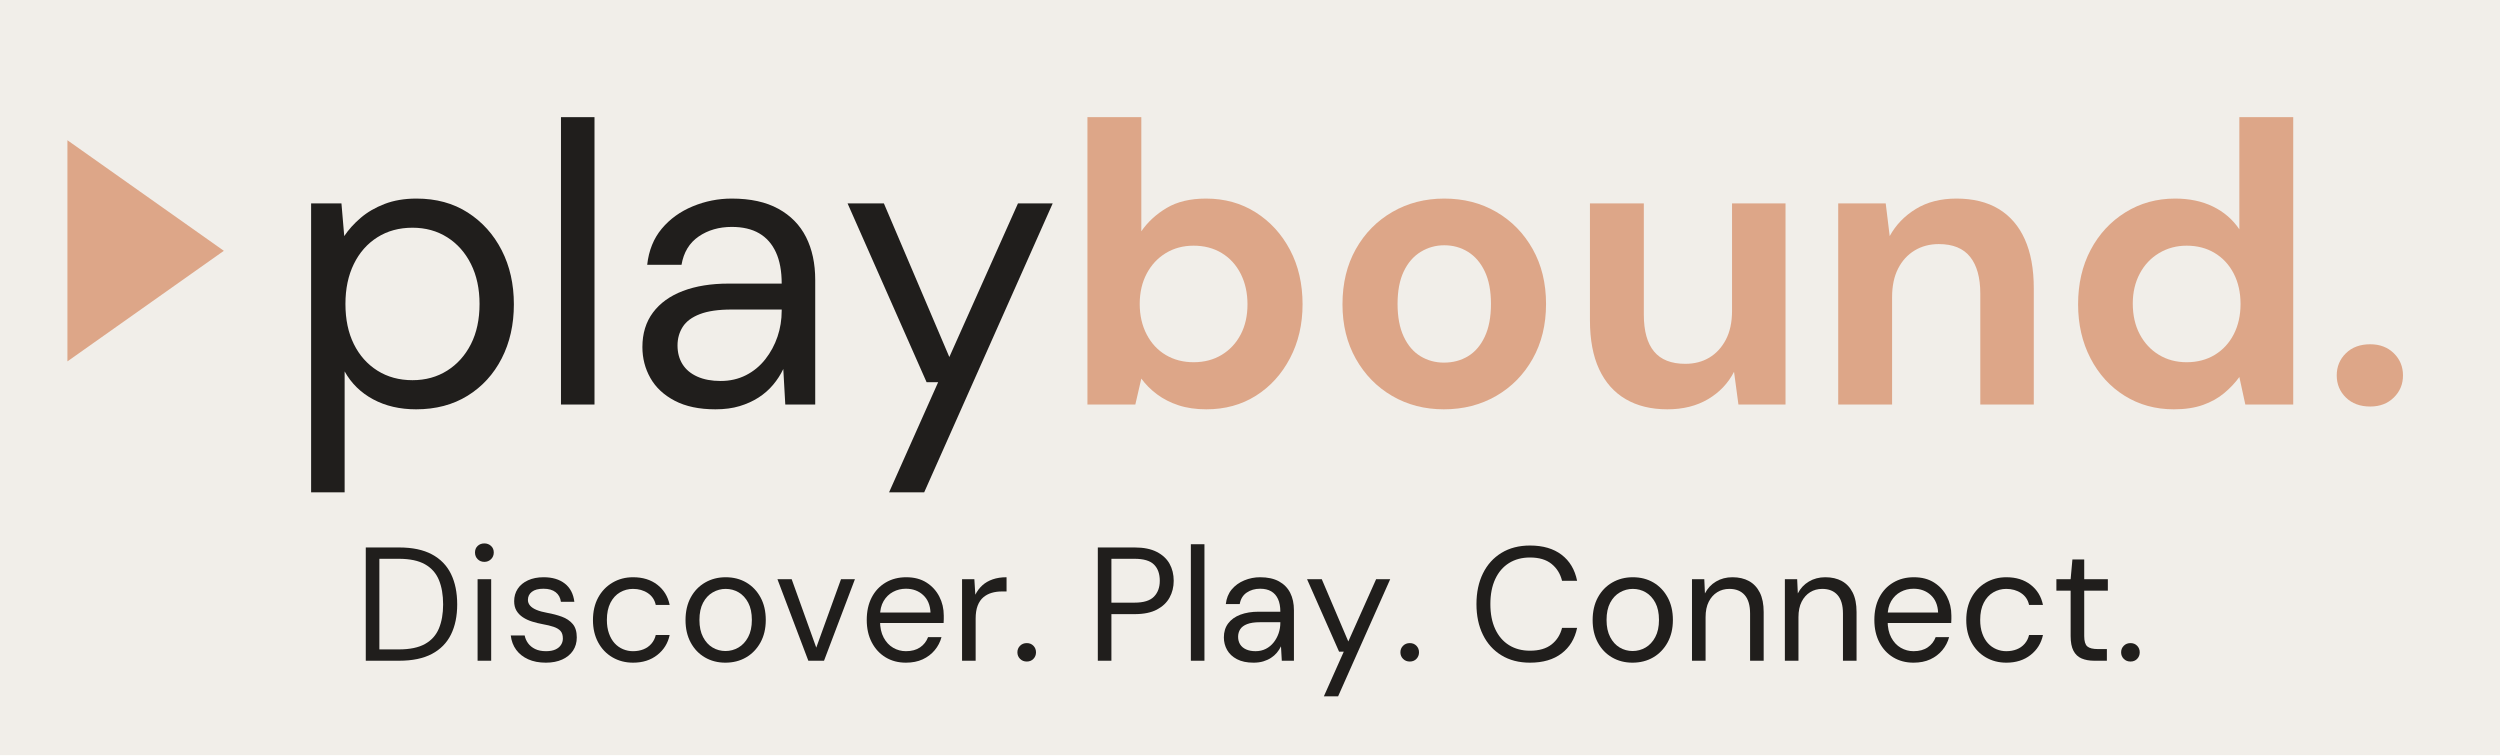
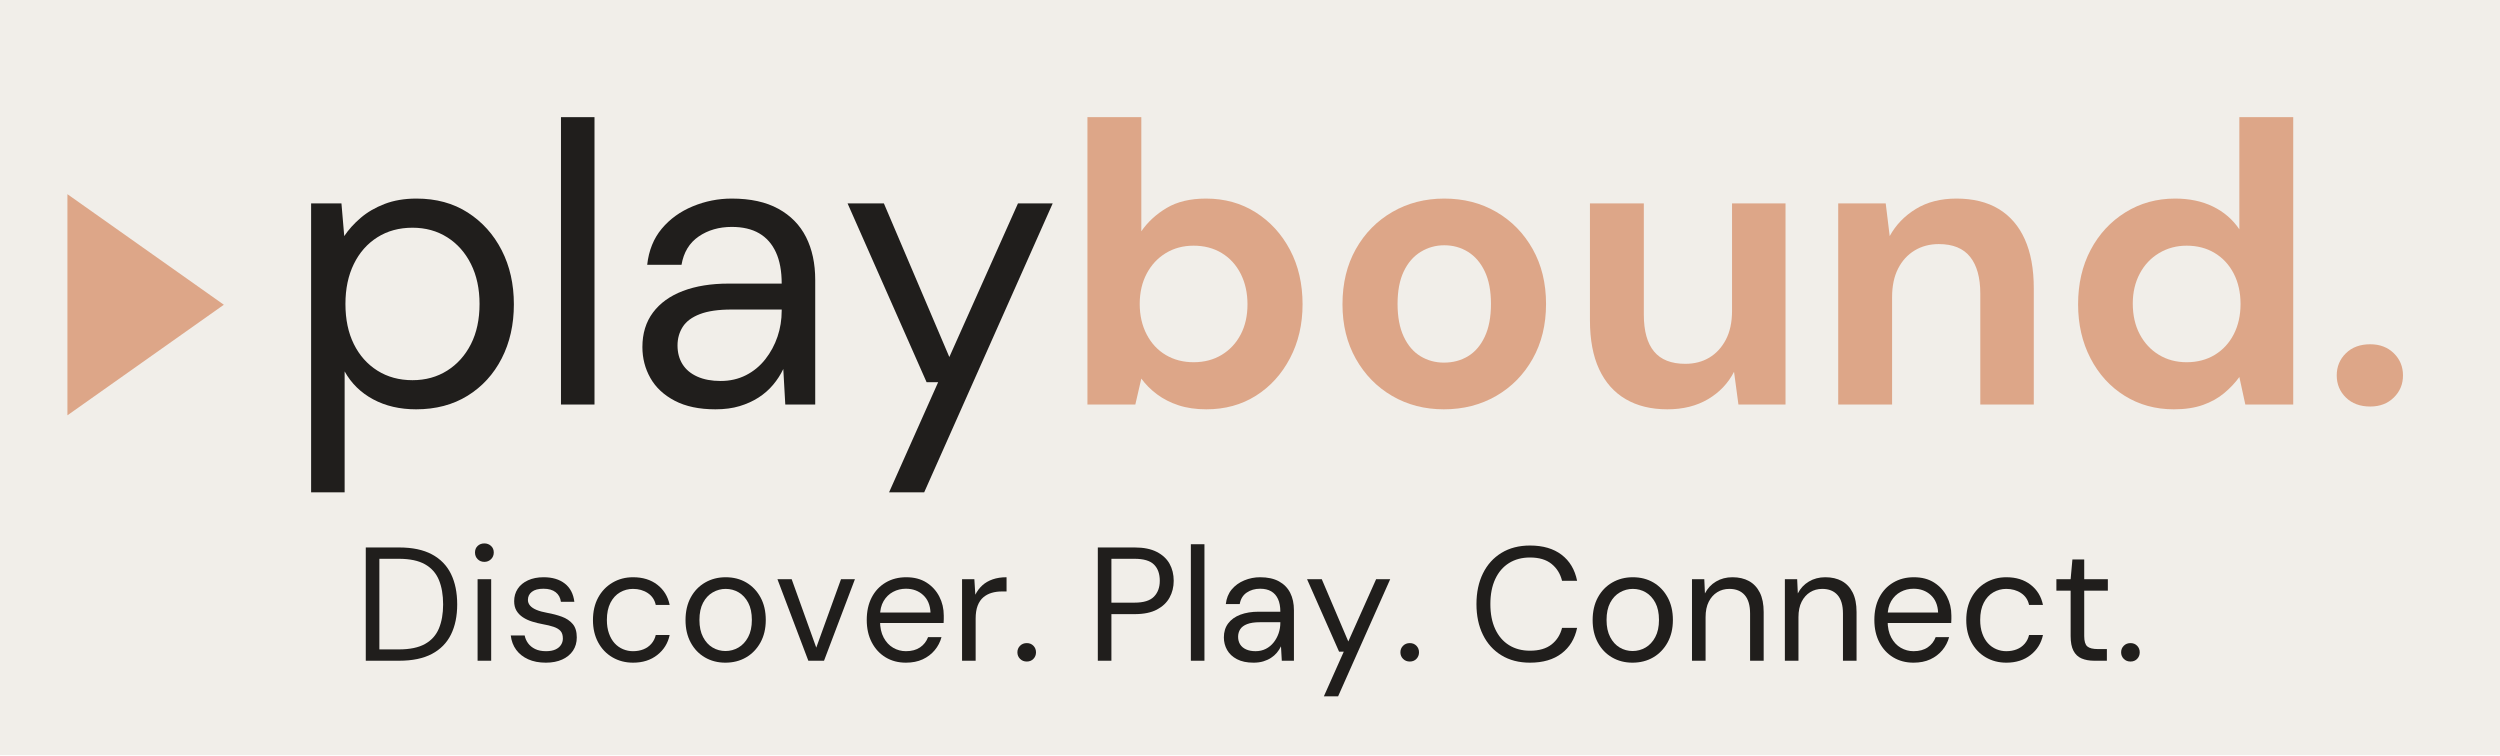
<svg xmlns="http://www.w3.org/2000/svg" width="927" height="280" viewBox="0 0 927 280">
  <rect width="927" height="280" fill="#f1eee9" />
-   <path d="M25 52 L83 93 L25 134 Z" fill="#dda688" />
+   <path d="M25 72 L83 113 L25 154 Z" fill="#dda688" />
  <path fill="#201e1c" d="M115.36 182.56V75.408H126.608L127.644 87.544Q130.012 83.992 133.712 80.81Q137.412 77.628 142.592 75.63Q147.772 73.632 154.432 73.632Q165.384 73.632 173.45 78.812Q181.516 83.992 186.03 92.798Q190.544 101.604 190.544 112.852Q190.544 124.1 186.03 132.906Q181.516 141.712 173.376 146.744Q165.236 151.776 154.284 151.776Q145.256 151.776 138.374 148.076Q131.492 144.376 127.792 137.716V182.56ZM152.952 140.972Q160.204 140.972 165.828 137.42Q171.452 133.868 174.634 127.578Q177.816 121.288 177.816 112.704Q177.816 104.268 174.634 97.904Q171.452 91.54 165.828 87.988Q160.204 84.436 152.952 84.436Q145.552 84.436 139.928 87.988Q134.304 91.54 131.196 97.904Q128.088 104.268 128.088 112.704Q128.088 121.288 131.196 127.578Q134.304 133.868 139.928 137.42Q145.552 140.972 152.952 140.972Z" />
  <path fill="#201e1c" d="M208.008 150.0V43.44H220.44V150.0Z" />
  <path fill="#201e1c" d="M265.284 151.776Q256.256 151.776 250.188 148.594Q244.12 145.412 241.16 140.158Q238.2 134.904 238.2 128.688Q238.2 121.14 242.122 115.886Q246.044 110.632 253.222 107.894Q260.4 105.156 270.168 105.156H289.852Q289.852 98.2 287.706 93.538Q285.56 88.876 281.49 86.508Q277.42 84.14 271.352 84.14Q264.248 84.14 259.068 87.692Q253.888 91.244 252.704 98.2H239.976Q240.864 90.208 245.378 84.806Q249.892 79.404 256.848 76.518Q263.804 73.632 271.352 73.632Q281.712 73.632 288.594 77.406Q295.476 81.18 298.88 87.914Q302.284 94.648 302.284 103.824V150.0H291.184L290.444 136.828Q288.964 139.936 286.67 142.674Q284.376 145.412 281.268 147.41Q278.16 149.408 274.238 150.592Q270.316 151.776 265.284 151.776ZM267.208 141.268Q272.388 141.268 276.606 139.122Q280.824 136.976 283.784 133.202Q286.744 129.428 288.298 124.84Q289.852 120.252 289.852 115.22V114.776H271.204Q263.952 114.776 259.512 116.478Q255.072 118.18 253.148 121.214Q251.224 124.248 251.224 128.096Q251.224 132.092 253.074 135.052Q254.924 138.012 258.55 139.64Q262.176 141.268 267.208 141.268Z" />
  <path fill="#201e1c" d="M329.664 182.56 347.868 141.712H343.576L314.272 75.408H327.74L352.012 132.388L377.468 75.408H390.344L342.688 182.56Z" />
  <path fill="#dda688" d="M447.324 151.776Q441.552 151.776 437.038 150.296Q432.524 148.816 429.046 146.226Q425.568 143.636 423.2 140.38L420.98 150.0H403.22V43.44H423.2V85.768Q426.752 80.588 432.598 77.11Q438.444 73.632 447.176 73.632Q457.536 73.632 465.602 78.738Q473.668 83.844 478.33 92.65Q482.992 101.456 482.992 112.852Q482.992 123.952 478.33 132.832Q473.668 141.712 465.676 146.744Q457.684 151.776 447.324 151.776ZM442.588 134.312Q448.508 134.312 453.022 131.574Q457.536 128.836 460.052 124.026Q462.568 119.216 462.568 112.852Q462.568 106.488 460.052 101.53Q457.536 96.572 453.022 93.834Q448.508 91.096 442.588 91.096Q436.816 91.096 432.302 93.834Q427.788 96.572 425.198 101.456Q422.608 106.34 422.608 112.704Q422.608 119.068 425.198 124.026Q427.788 128.984 432.302 131.648Q436.816 134.312 442.588 134.312Z" />
  <path fill="#dda688" d="M535.384 151.776Q524.728 151.776 516.218 146.818Q507.708 141.86 502.75 133.054Q497.792 124.248 497.792 112.852Q497.792 101.16 502.75 92.354Q507.708 83.548 516.292 78.59Q524.876 73.632 535.532 73.632Q546.336 73.632 554.846 78.59Q563.356 83.548 568.314 92.354Q573.272 101.16 573.272 112.704Q573.272 124.248 568.314 133.054Q563.356 141.86 554.772 146.818Q546.188 151.776 535.384 151.776ZM535.384 134.46Q540.416 134.46 544.338 132.092Q548.26 129.724 550.554 124.84Q552.848 119.956 552.848 112.704Q552.848 105.452 550.554 100.642Q548.26 95.832 544.338 93.39Q540.416 90.948 535.532 90.948Q530.796 90.948 526.8 93.39Q522.804 95.832 520.51 100.642Q518.216 105.452 518.216 112.704Q518.216 119.956 520.51 124.84Q522.804 129.724 526.726 132.092Q530.648 134.46 535.384 134.46Z" />
  <path fill="#dda688" d="M618.264 151.776Q609.236 151.776 602.798 148.002Q596.36 144.228 592.956 136.902Q589.552 129.576 589.552 118.772V75.408H609.532V116.7Q609.532 125.728 613.306 130.316Q617.08 134.904 624.924 134.904Q629.956 134.904 633.804 132.61Q637.652 130.316 639.946 125.95Q642.24 121.584 642.24 115.22V75.408H662.072V150.0H644.608L642.98 137.864Q639.724 144.228 633.36 148.002Q626.996 151.776 618.264 151.776Z" />
  <path fill="#dda688" d="M681.608 150.0V75.408H699.22L700.7 87.544Q704.104 81.328 710.394 77.48Q716.684 73.632 725.416 73.632Q734.74 73.632 741.104 77.48Q747.468 81.328 750.798 88.728Q754.128 96.128 754.128 106.932V150.0H734.296V108.856Q734.296 99.976 730.522 95.24Q726.748 90.504 718.904 90.504Q713.872 90.504 709.95 92.872Q706.028 95.24 703.808 99.606Q701.588 103.972 701.588 110.188V150.0Z" />
  <path fill="#dda688" d="M806.076 151.776Q795.864 151.776 787.798 146.744Q779.732 141.712 775.144 132.832Q770.556 123.952 770.556 112.852Q770.556 101.456 775.218 92.65Q779.88 83.844 788.094 78.738Q796.308 73.632 806.52 73.632Q814.512 73.632 820.58 76.592Q826.648 79.552 830.348 85.028V43.44H850.328V150.0H832.568L830.348 139.788Q828.128 142.896 824.798 145.708Q821.468 148.52 816.88 150.148Q812.292 151.776 806.076 151.776ZM810.812 134.312Q816.732 134.312 821.246 131.574Q825.76 128.836 828.276 123.952Q830.792 119.068 830.792 112.704Q830.792 106.34 828.276 101.456Q825.76 96.572 821.246 93.834Q816.732 91.096 810.812 91.096Q805.188 91.096 800.6 93.834Q796.012 96.572 793.422 101.456Q790.832 106.34 790.832 112.556Q790.832 119.068 793.422 123.952Q796.012 128.836 800.526 131.574Q805.04 134.312 810.812 134.312Z" />
  <path fill="#dda688" d="M878.892 150.74Q873.268 150.74 869.864 147.41Q866.46 144.08 866.46 139.196Q866.46 134.312 869.864 130.982Q873.268 127.652 878.892 127.652Q884.22 127.652 887.624 130.982Q891.028 134.312 891.028 139.196Q891.028 144.08 887.624 147.41Q884.22 150.74 878.892 150.74Z" />
  <path fill="#201e1c" d="M135.63 245.0V203.0H147.99Q155.37 203.0 160.14 205.55Q164.91 208.1 167.22 212.81Q169.53 217.52 169.53 224.12Q169.53 230.6 167.22 235.28Q164.91 239.96 160.14 242.48Q155.37 245.0 147.99 245.0ZM140.67 240.8H147.87Q153.99 240.8 157.59 238.79Q161.19 236.78 162.75 233.03Q164.31 229.28 164.31 224.12Q164.31 218.84 162.75 215.06Q161.19 211.28 157.59 209.24Q153.99 207.2 147.87 207.2H140.67Z" />
  <path fill="#201e1c" d="M177.09 245.0V214.76H182.13V245.0ZM179.61 208.34Q178.11 208.34 177.12 207.35Q176.13 206.36 176.13 204.86Q176.13 203.36 177.12 202.43Q178.11 201.5 179.61 201.5Q181.05 201.5 182.07 202.43Q183.09 203.36 183.09 204.86Q183.09 206.36 182.07 207.35Q181.05 208.34 179.61 208.34Z" />
  <path fill="#201e1c" d="M202.41 245.72Q198.63 245.72 195.84 244.46Q193.05 243.2 191.4 240.95Q189.75 238.7 189.39 235.64H194.55Q194.85 237.2 195.81 238.52Q196.77 239.84 198.42 240.65Q200.07 241.46 202.47 241.46Q204.57 241.46 205.95 240.83Q207.33 240.2 208.02 239.12Q208.71 238.04 208.71 236.78Q208.71 234.92 207.84 233.96Q206.97 233.0 205.29 232.43Q203.61 231.86 201.21 231.44Q199.23 231.08 197.31 230.48Q195.39 229.88 193.89 228.89Q192.39 227.9 191.52 226.46Q190.65 225.02 190.65 222.92Q190.65 220.34 191.97 218.33Q193.29 216.32 195.78 215.18Q198.27 214.04 201.57 214.04Q206.43 214.04 209.43 216.38Q212.43 218.72 212.97 223.16H207.99Q207.69 220.88 206.04 219.59Q204.39 218.3 201.51 218.3Q198.69 218.3 197.22 219.44Q195.75 220.58 195.75 222.44Q195.75 223.64 196.56 224.57Q197.37 225.5 198.96 226.16Q200.55 226.82 202.89 227.24Q205.89 227.78 208.35 228.68Q210.81 229.58 212.34 231.35Q213.87 233.12 213.87 236.36Q213.87 239.18 212.46 241.28Q211.05 243.38 208.47 244.55Q205.89 245.72 202.41 245.72Z" />
  <path fill="#201e1c" d="M234.75 245.72Q230.49 245.72 227.1 243.74Q223.71 241.76 221.79 238.19Q219.87 234.62 219.87 229.94Q219.87 225.14 221.79 221.6Q223.71 218.06 227.1 216.05Q230.49 214.04 234.75 214.04Q240.15 214.04 243.75 216.83Q247.35 219.62 248.31 224.3H243.15Q242.55 221.48 240.21 219.92Q237.87 218.36 234.69 218.36Q232.11 218.36 229.89 219.65Q227.67 220.94 226.35 223.52Q225.03 226.1 225.03 229.88Q225.03 232.7 225.81 234.89Q226.59 237.08 227.91 238.52Q229.23 239.96 231.0 240.71Q232.77 241.46 234.69 241.46Q236.85 241.46 238.59 240.77Q240.33 240.08 241.53 238.7Q242.73 237.32 243.15 235.46H248.31Q247.35 240.02 243.72 242.87Q240.09 245.72 234.75 245.72Z" />
  <path fill="#201e1c" d="M268.95 245.72Q264.75 245.72 261.39 243.77Q258.03 241.82 256.11 238.25Q254.19 234.68 254.19 229.94Q254.19 225.08 256.14 221.51Q258.09 217.94 261.48 215.99Q264.87 214.04 269.07 214.04Q273.39 214.04 276.72 215.99Q280.05 217.94 282.0 221.51Q283.95 225.08 283.95 229.88Q283.95 234.68 281.97 238.25Q279.99 241.82 276.63 243.77Q273.27 245.72 268.95 245.72ZM269.01 241.4Q271.59 241.4 273.81 240.11Q276.03 238.82 277.41 236.24Q278.79 233.66 278.79 229.88Q278.79 226.04 277.44 223.49Q276.09 220.94 273.9 219.65Q271.71 218.36 269.07 218.36Q266.55 218.36 264.3 219.65Q262.05 220.94 260.7 223.49Q259.35 226.04 259.35 229.88Q259.35 233.66 260.7 236.24Q262.05 238.82 264.24 240.11Q266.43 241.4 269.01 241.4Z" />
  <path fill="#201e1c" d="M299.73 245.0 288.27 214.76H293.55L302.67 240.14L311.85 214.76H317.01L305.55 245.0Z" />
  <path fill="#201e1c" d="M335.91 245.72Q331.65 245.72 328.38 243.74Q325.11 241.76 323.25 238.19Q321.39 234.62 321.39 229.88Q321.39 225.08 323.22 221.54Q325.05 218.0 328.38 216.02Q331.71 214.04 336.03 214.04Q340.47 214.04 343.56 216.02Q346.65 218.0 348.3 221.21Q349.95 224.42 349.95 228.26Q349.95 228.86 349.95 229.52Q349.95 230.18 349.89 231.02H325.17V227.12H345.03Q344.85 222.98 342.3 220.64Q339.75 218.3 335.91 218.3Q333.33 218.3 331.14 219.47Q328.95 220.64 327.63 222.89Q326.31 225.14 326.31 228.5V230.18Q326.31 233.9 327.66 236.42Q329.01 238.94 331.2 240.2Q333.39 241.46 335.91 241.46Q339.09 241.46 341.16 240.05Q343.23 238.64 344.13 236.24H349.11Q348.39 238.94 346.59 241.1Q344.79 243.26 342.12 244.49Q339.45 245.72 335.91 245.72Z" />
  <path fill="#201e1c" d="M356.73 245.0V214.76H361.29L361.65 220.52Q362.67 218.48 364.26 217.04Q365.85 215.6 368.1 214.82Q370.35 214.04 373.23 214.04V219.32H371.37Q369.45 219.32 367.71 219.83Q365.97 220.34 364.62 221.48Q363.27 222.62 362.52 224.57Q361.77 226.52 361.77 229.4V245.0Z" />
  <path fill="#201e1c" d="M380.73 245.3Q379.23 245.3 378.24 244.31Q377.25 243.32 377.25 241.88Q377.25 240.44 378.24 239.45Q379.23 238.46 380.73 238.46Q382.23 238.46 383.19 239.45Q384.15 240.44 384.15 241.88Q384.15 243.32 383.19 244.31Q382.23 245.3 380.73 245.3Z" />
  <path fill="#201e1c" d="" />
  <path fill="#201e1c" d="M407.07 245.0V203.0H420.75Q425.73 203.0 428.94 204.65Q432.15 206.3 433.68 209.06Q435.21 211.82 435.21 215.36Q435.21 218.78 433.68 221.57Q432.15 224.36 428.97 226.04Q425.79 227.72 420.75 227.72H412.11V245.0ZM412.11 223.46H420.69Q425.73 223.46 427.89 221.24Q430.05 219.02 430.05 215.36Q430.05 211.46 427.89 209.33Q425.73 207.2 420.69 207.2H412.11Z" />
  <path fill="#201e1c" d="M441.57 245.0V201.8H446.61V245.0Z" />
  <path fill="#201e1c" d="M464.79 245.72Q461.13 245.72 458.67 244.43Q456.21 243.14 455.01 241.01Q453.81 238.88 453.81 236.36Q453.81 233.3 455.4 231.17Q456.99 229.04 459.9 227.93Q462.81 226.82 466.77 226.82H474.75Q474.75 224.0 473.88 222.11Q473.01 220.22 471.36 219.26Q469.71 218.3 467.25 218.3Q464.37 218.3 462.27 219.74Q460.17 221.18 459.69 224.0H454.53Q454.89 220.76 456.72 218.57Q458.55 216.38 461.37 215.21Q464.19 214.04 467.25 214.04Q471.45 214.04 474.24 215.57Q477.03 217.1 478.41 219.83Q479.79 222.56 479.79 226.28V245.0H475.29L474.99 239.66Q474.39 240.92 473.46 242.03Q472.53 243.14 471.27 243.95Q470.01 244.76 468.42 245.24Q466.83 245.72 464.79 245.72ZM465.57 241.46Q467.67 241.46 469.38 240.59Q471.09 239.72 472.29 238.19Q473.49 236.66 474.12 234.8Q474.75 232.94 474.75 230.9V230.72H467.19Q464.25 230.72 462.45 231.41Q460.65 232.1 459.87 233.33Q459.09 234.56 459.09 236.12Q459.09 237.74 459.84 238.94Q460.59 240.14 462.06 240.8Q463.53 241.46 465.57 241.46Z" />
  <path fill="#201e1c" d="M490.89 258.2 498.27 241.64H496.53L484.65 214.76H490.11L499.95 237.86L510.27 214.76H515.49L496.17 258.2Z" />
  <path fill="#201e1c" d="M522.75 245.3Q521.25 245.3 520.26 244.31Q519.27 243.32 519.27 241.88Q519.27 240.44 520.26 239.45Q521.25 238.46 522.75 238.46Q524.25 238.46 525.21 239.45Q526.17 240.44 526.17 241.88Q526.17 243.32 525.21 244.31Q524.25 245.3 522.75 245.3Z" />
  <path fill="#201e1c" d="" />
  <path fill="#201e1c" d="M567.33 245.72Q561.21 245.72 556.74 242.99Q552.27 240.26 549.87 235.37Q547.47 230.48 547.47 224.0Q547.47 217.52 549.87 212.63Q552.27 207.74 556.74 205.01Q561.21 202.28 567.33 202.28Q574.53 202.28 579.03 205.7Q583.53 209.12 584.79 215.36H579.21Q578.25 211.46 575.31 209.09Q572.37 206.72 567.33 206.72Q562.83 206.72 559.53 208.79Q556.23 210.86 554.43 214.73Q552.63 218.6 552.63 224.0Q552.63 229.4 554.43 233.27Q556.23 237.14 559.53 239.21Q562.83 241.28 567.33 241.28Q572.37 241.28 575.31 238.97Q578.25 236.66 579.21 232.82H584.79Q583.53 238.88 579.03 242.3Q574.53 245.72 567.33 245.72Z" />
  <path fill="#201e1c" d="M605.31 245.72Q601.11 245.72 597.75 243.77Q594.39 241.82 592.47 238.25Q590.55 234.68 590.55 229.94Q590.55 225.08 592.5 221.51Q594.45 217.94 597.84 215.99Q601.23 214.04 605.43 214.04Q609.75 214.04 613.08 215.99Q616.41 217.94 618.36 221.51Q620.31 225.08 620.31 229.88Q620.31 234.68 618.33 238.25Q616.35 241.82 612.99 243.77Q609.63 245.72 605.31 245.72ZM605.37 241.4Q607.95 241.4 610.17 240.11Q612.39 238.82 613.77 236.24Q615.15 233.66 615.15 229.88Q615.15 226.04 613.8 223.49Q612.45 220.94 610.26 219.65Q608.07 218.36 605.43 218.36Q602.91 218.36 600.66 219.65Q598.41 220.94 597.06 223.49Q595.71 226.04 595.71 229.88Q595.71 233.66 597.06 236.24Q598.41 238.82 600.6 240.11Q602.79 241.4 605.37 241.4Z" />
  <path fill="#201e1c" d="M627.39 245.0V214.76H631.95L632.19 220.04Q633.63 217.22 636.3 215.63Q638.97 214.04 642.39 214.04Q645.93 214.04 648.51 215.45Q651.09 216.86 652.53 219.71Q653.97 222.56 653.97 226.94V245.0H648.93V227.48Q648.93 222.92 646.92 220.64Q644.91 218.36 641.25 218.36Q638.73 218.36 636.75 219.59Q634.77 220.82 633.6 223.13Q632.43 225.44 632.43 228.86V245.0Z" />
  <path fill="#201e1c" d="M661.83 245.0V214.76H666.39L666.63 220.04Q668.07 217.22 670.74 215.63Q673.41 214.04 676.83 214.04Q680.37 214.04 682.95 215.45Q685.53 216.86 686.97 219.71Q688.41 222.56 688.41 226.94V245.0H683.37V227.48Q683.37 222.92 681.36 220.64Q679.35 218.36 675.69 218.36Q673.17 218.36 671.19 219.59Q669.21 220.82 668.04 223.13Q666.87 225.44 666.87 228.86V245.0Z" />
  <path fill="#201e1c" d="M709.53 245.72Q705.27 245.72 702.0 243.74Q698.73 241.76 696.87 238.19Q695.01 234.62 695.01 229.88Q695.01 225.08 696.84 221.54Q698.67 218.0 702.0 216.02Q705.33 214.04 709.65 214.04Q714.09 214.04 717.18 216.02Q720.27 218.0 721.92 221.21Q723.57 224.42 723.57 228.26Q723.57 228.86 723.57 229.52Q723.57 230.18 723.51 231.02H698.79V227.12H718.65Q718.47 222.98 715.92 220.64Q713.37 218.3 709.53 218.3Q706.95 218.3 704.76 219.47Q702.57 220.64 701.25 222.89Q699.93 225.14 699.93 228.5V230.18Q699.93 233.9 701.28 236.42Q702.63 238.94 704.82 240.2Q707.01 241.46 709.53 241.46Q712.71 241.46 714.78 240.05Q716.85 238.64 717.75 236.24H722.73Q722.01 238.94 720.21 241.1Q718.41 243.26 715.74 244.49Q713.07 245.72 709.53 245.72Z" />
  <path fill="#201e1c" d="M743.97 245.72Q739.71 245.72 736.32 243.74Q732.93 241.76 731.01 238.19Q729.09 234.62 729.09 229.94Q729.09 225.14 731.01 221.6Q732.93 218.06 736.32 216.05Q739.71 214.04 743.97 214.04Q749.37 214.04 752.97 216.83Q756.57 219.62 757.53 224.3H752.37Q751.77 221.48 749.43 219.92Q747.09 218.36 743.91 218.36Q741.33 218.36 739.11 219.65Q736.89 220.94 735.57 223.52Q734.25 226.1 734.25 229.88Q734.25 232.7 735.03 234.89Q735.81 237.08 737.13 238.52Q738.45 239.96 740.22 240.71Q741.99 241.46 743.91 241.46Q746.07 241.46 747.81 240.77Q749.55 240.08 750.75 238.7Q751.95 237.32 752.37 235.46H757.53Q756.57 240.02 752.94 242.87Q749.31 245.72 743.97 245.72Z" />
  <path fill="#201e1c" d="M776.55 245.0Q773.85 245.0 771.87 244.16Q769.89 243.32 768.84 241.31Q767.79 239.3 767.79 235.88V219.02H762.51V214.76H767.79L768.45 207.44H772.83V214.76H781.59V219.02H772.83V235.88Q772.83 238.7 773.97 239.69Q775.11 240.68 777.99 240.68H781.23V245.0Z" />
  <path fill="#201e1c" d="M789.99 245.3Q788.49 245.3 787.5 244.31Q786.51 243.32 786.51 241.88Q786.51 240.44 787.5 239.45Q788.49 238.46 789.99 238.46Q791.49 238.46 792.45 239.45Q793.41 240.44 793.41 241.88Q793.41 243.32 792.45 244.31Q791.49 245.3 789.99 245.3Z" />
</svg>
